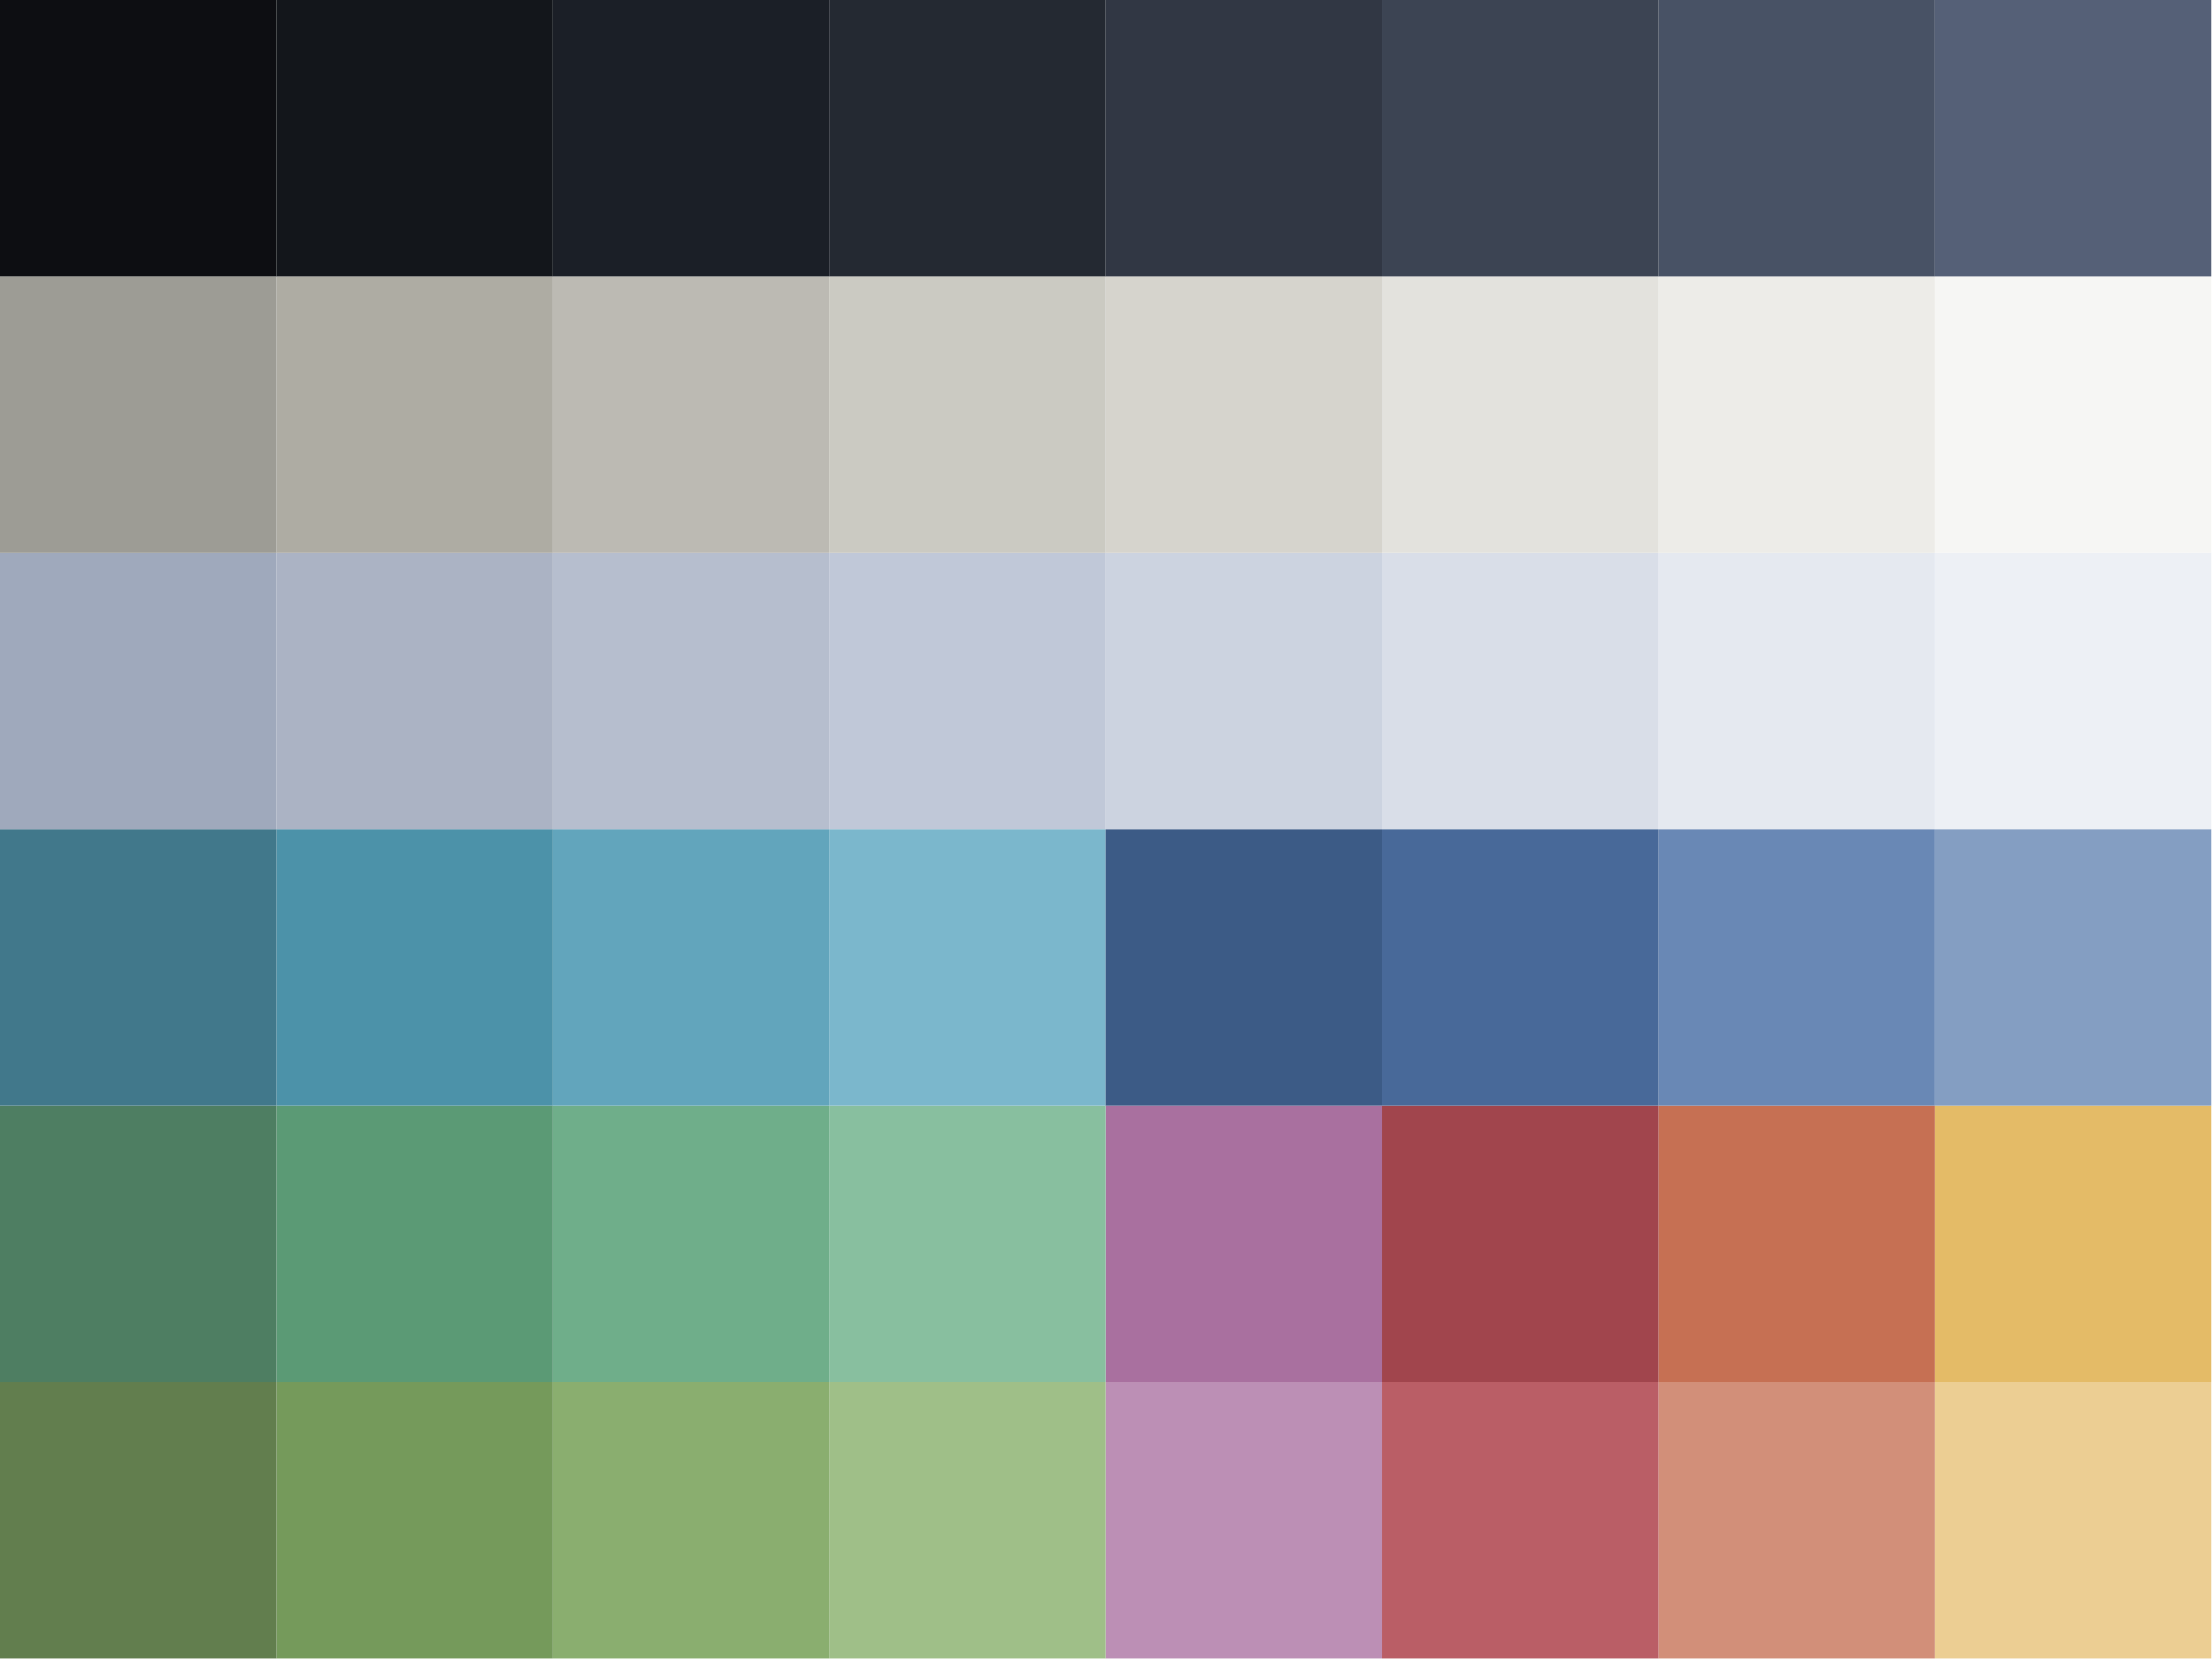
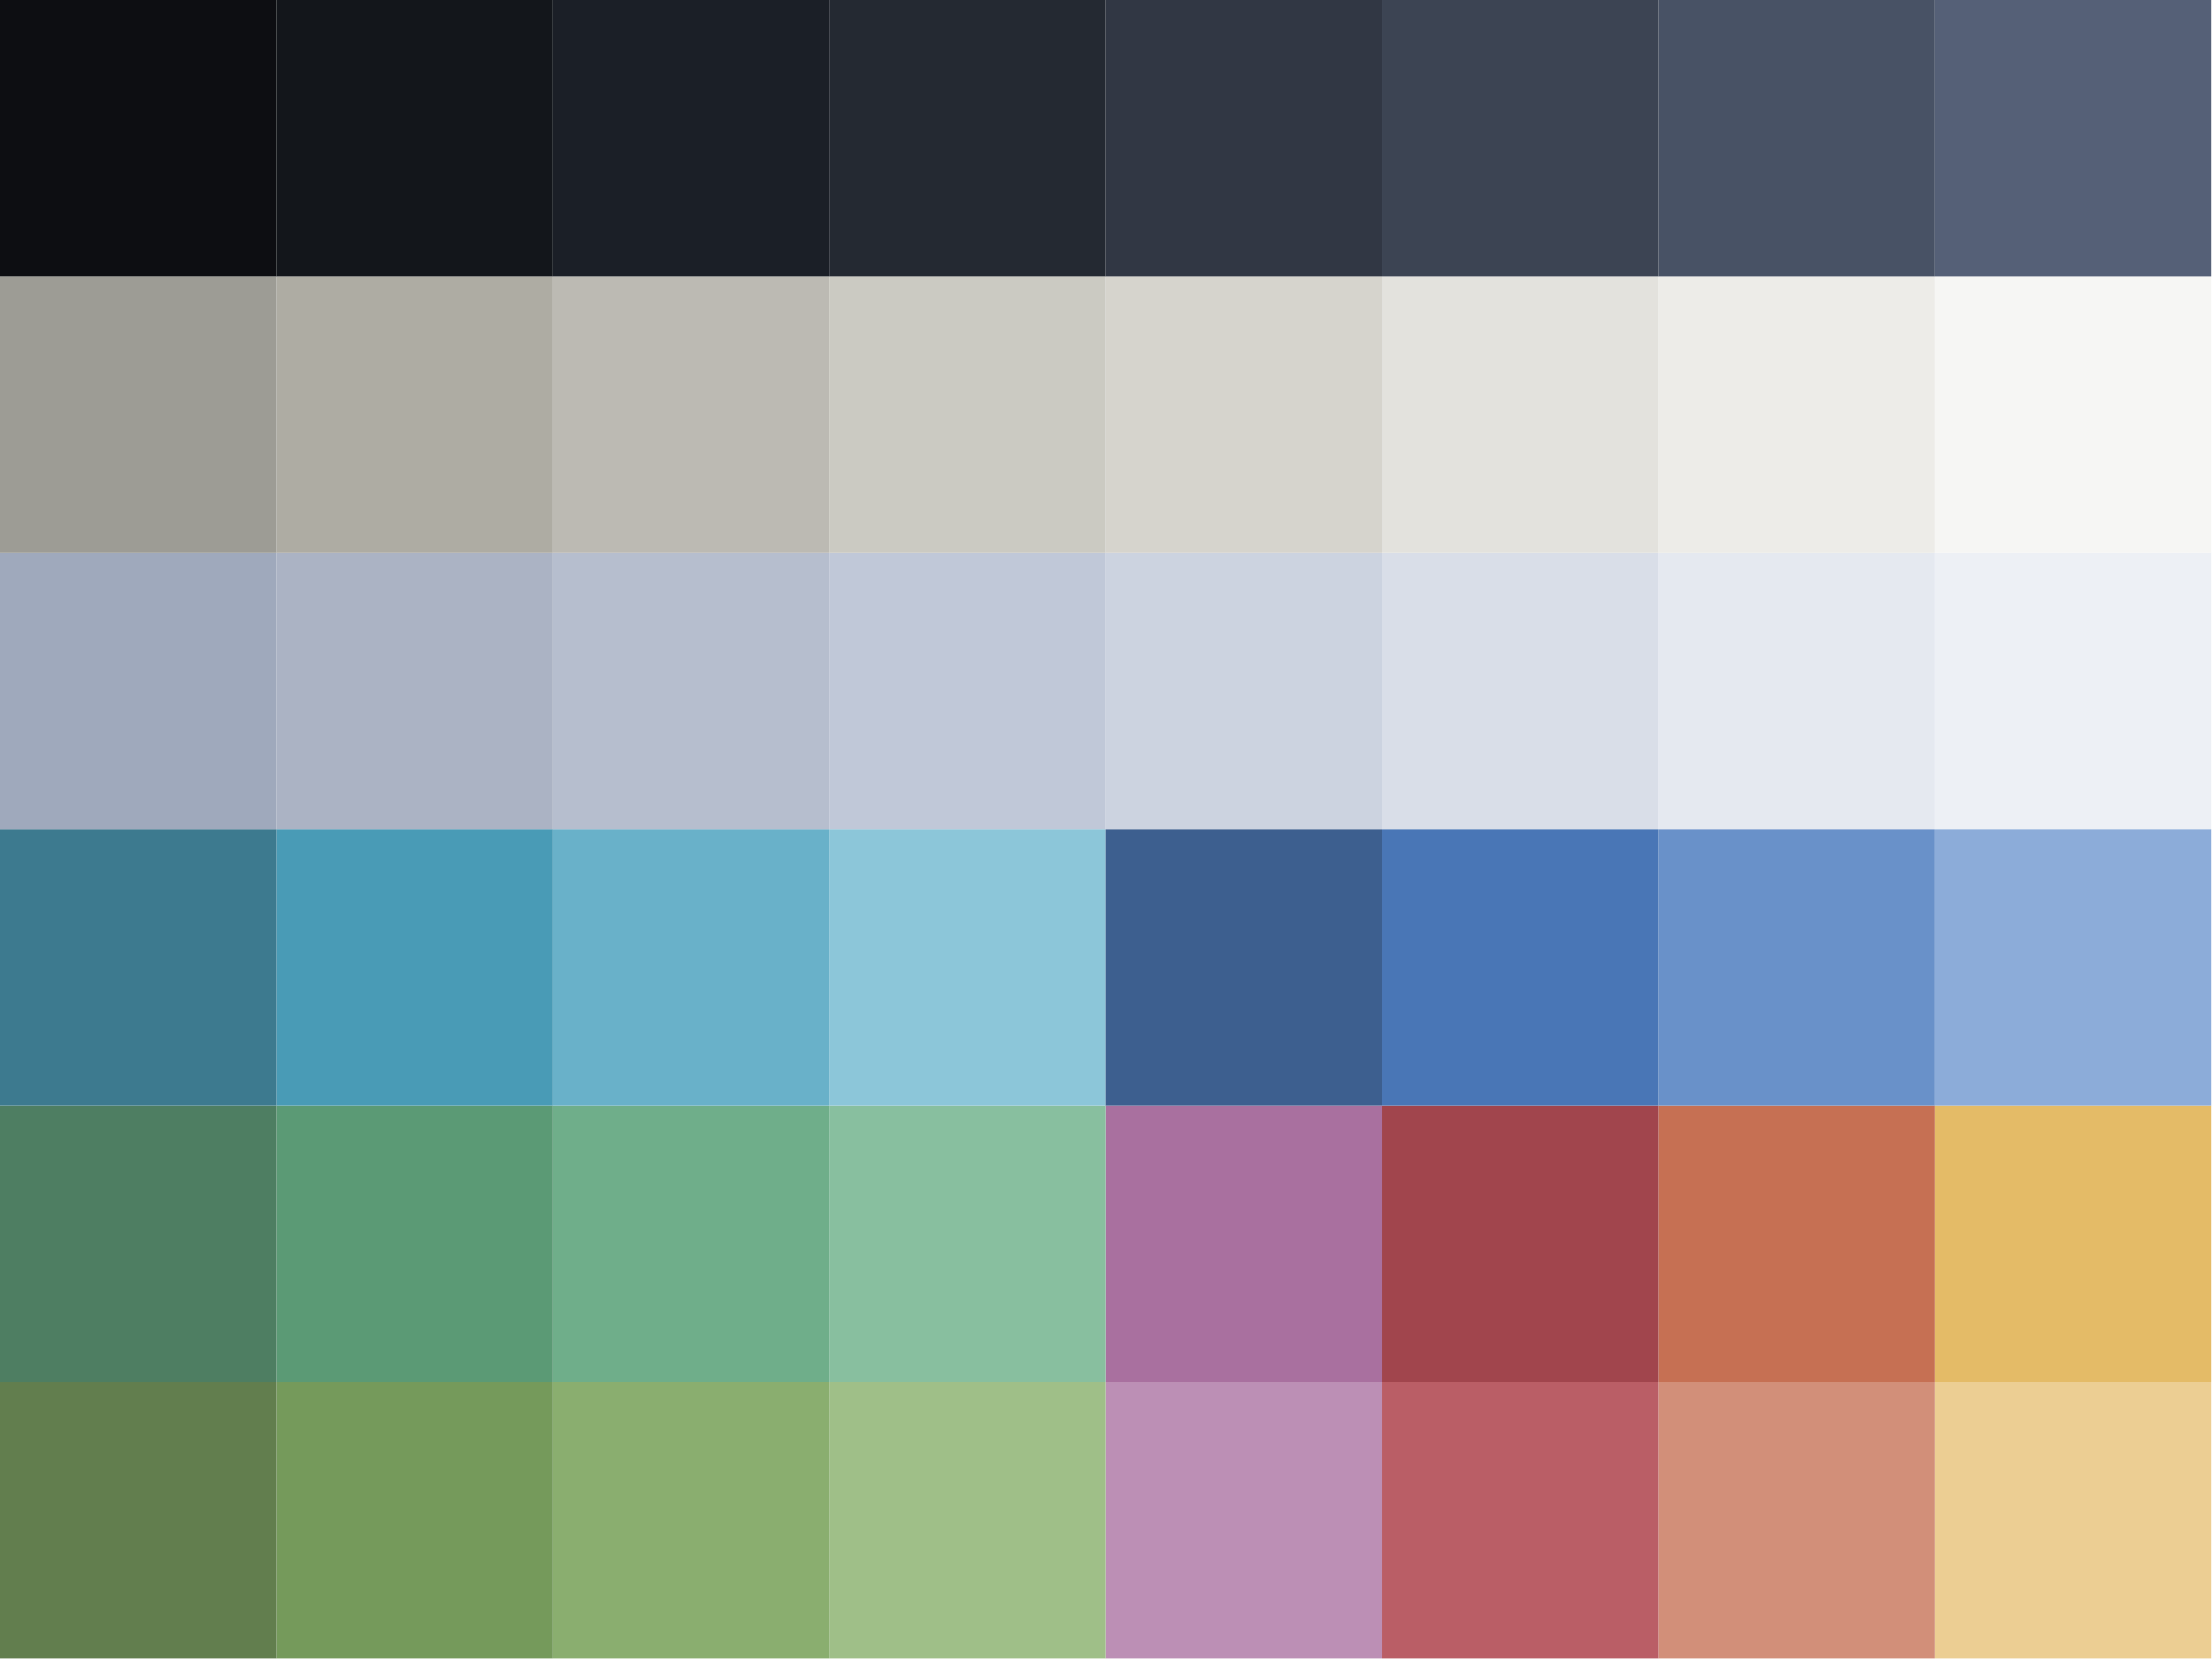
<svg xmlns="http://www.w3.org/2000/svg" width="100%" height="100%" viewBox="0 0 2134 1600" version="1.1" xml:space="preserve" style="fill-rule:evenodd;clip-rule:evenodd;stroke-linejoin:round;stroke-miterlimit:2;">
-   <rect id="Sebec" x="0" y="0" width="2133.33" height="1600" style="fill:none;" />
+   <rect id="Sebec-v3" x="0" y="0" width="2133.33" height="1600" style="fill:none;" />
  <clipPath id="_clip1">
    <rect x="0" y="0" width="2133.33" height="1600" />
  </clipPath>
  <g clip-path="url(#_clip1)">
    <g id="Solar">
      <rect id="SolarYellow1" x="1866.67" y="1333.33" width="266.667" height="266.667" style="fill:#ecce93;" />
      <rect id="SolarYellow0" x="1866.67" y="1066.67" width="266.667" height="266.667" style="fill:#e4bb67;" />
      <rect id="SolarOrange1" x="1600" y="1333.33" width="266.667" height="266.667" style="fill:#d28f79;" />
      <rect id="SolarOrange0" x="1600" y="1066.67" width="266.667" height="266.667" style="fill:#c67053;" />
      <rect id="SolarRed1" x="1333.33" y="1333.33" width="266.667" height="266.667" style="fill:#ba5e66;" />
      <rect id="SolarRed0" x="1333.33" y="1066.67" width="266.667" height="266.667" style="fill:#a1454d;" />
      <rect id="SolarPurple1" x="1066.67" y="1333.33" width="266.667" height="266.667" style="fill:#bc8fb5;" />
      <rect id="SolarPurple0" x="1066.67" y="1066.67" width="266.667" height="266.667" style="fill:#a9709f;" />
    </g>
    <g id="Cedar">
      <rect id="Cedar3" x="800" y="1333.33" width="266.667" height="266.667" style="fill:#9fbf88;" />
      <rect id="Cedar2" x="533.333" y="1333.33" width="266.667" height="266.667" style="fill:#8aae6f;" />
      <rect id="Cedar1" x="266.667" y="1333.33" width="266.667" height="266.667" style="fill:#759a5b;" />
      <rect id="Cedar0" x="-0" y="1333.33" width="266.667" height="266.667" style="fill:#627e4e;" />
    </g>
    <g id="Spruce">
      <rect id="Spruce3" x="800" y="1066.67" width="266.667" height="266.667" style="fill:#88bf9f;" />
      <rect id="Spruce2" x="533.333" y="1066.67" width="266.667" height="266.667" style="fill:#6fae8a;" />
      <rect id="Spruce1" x="266.667" y="1066.67" width="266.667" height="266.667" style="fill:#5b9a75;" />
      <rect id="Spruce0" x="-0" y="1066.67" width="266.667" height="266.667" style="fill:#4e7e62;" />
    </g>
    <g id="Cerulean">
-       <rect id="Cerulean3" x="800" y="800" width="266.667" height="266.667" style="fill:#7bb7cc;" />
-       <rect id="Cerulean2" x="533.333" y="800" width="266.667" height="266.667" style="fill:#62a5bc;" />
-       <rect id="Cerulean1" x="266.667" y="800" width="266.667" height="266.667" style="fill:#4c92a9;" />
-       <rect id="Cerulean0" x="0" y="800" width="266.667" height="266.667" style="fill:#41788b;" />
+       <rect id="Cerulean3" x="800" y="800" width="266.667" height="266.667" style="fill:#8cc6d9;" />
+       <rect id="Cerulean2" x="533.333" y="800" width="266.667" height="266.667" style="fill:#69b1c9;" />
+       <rect id="Cerulean1" x="266.667" y="800" width="266.667" height="266.667" style="fill:#499bb6;" />
+       <rect id="Cerulean0" x="0" y="800" width="266.667" height="266.667" style="fill:#3d7a8f;" />
    </g>
    <g id="Sapphire">
-       <path id="Sapphire3" d="M1866.67,800l266.666,-0l0,266.667l-266.666,-0l-0,-266.667Z" style="fill:#849ec2;" />
-       <path id="Sapphire2" d="M1600,800l266.667,-0l-0,266.667l-266.667,-0l-0,-266.667Z" style="fill:#6988b5;" />
-       <path id="Sapphire1" d="M1333.33,800l266.667,-0l-0,266.667l-266.667,-0l0,-266.667Z" style="fill:#486999;" />
-       <path id="Sapphire0" d="M1066.67,800l266.666,-0l0,266.667l-266.666,-0l-0,-266.667Z" style="fill:#3c5b86;" />
+       <path id="Sapphire3" d="M1866.67,800l266.666,-0l0,266.667l-266.666,-0l-0,-266.667Z" style="fill:#8cacd9;" />
+       <path id="Sapphire2" d="M1600,800l266.667,-0l-0,266.667l-266.667,-0l-0,-266.667Z" style="fill:#6991c9;" />
+       <path id="Sapphire1" d="M1333.33,800l266.667,-0l-0,266.667l-266.667,-0l0,-266.667Z" style="fill:#4976b6;" />
+       <path id="Sapphire0" d="M1066.67,800l266.666,-0l0,266.667l-266.666,-0l-0,-266.667Z" style="fill:#3d5f8f;" />
    </g>
    <g id="Shine">
      <path id="Shine7" d="M1866.67,533.333l266.666,0l0,266.667l-266.666,-0l-0,-266.667Z" style="fill:#edf0f5;" />
      <path id="Shine6" d="M1600,533.333l266.667,0l-0,266.667l-266.667,-0l-0,-266.667Z" style="fill:#e5e9f0;" />
      <path id="Shine5" d="M1333.33,533.333l266.667,0l-0,266.667l-266.667,-0l0,-266.667Z" style="fill:#d9dee8;" />
      <path id="Shine4" d="M1066.67,533.333l266.666,0l0,266.667l-266.666,-0l-0,-266.667Z" style="fill:#ccd3e0;" />
      <path id="Shine3" d="M800,533.333l266.667,0l-0,266.667l-266.667,-0l-0,-266.667Z" style="fill:#c0c8d8;" />
      <path id="Shine2" d="M533.333,533.333l266.667,0l-0,266.667l-266.667,-0l0,-266.667Z" style="fill:#b6bece;" />
      <path id="Shine1" d="M266.667,533.333l266.666,0l0,266.667l-266.666,-0l-0,-266.667Z" style="fill:#abb3c4;" />
      <path id="Shine0" d="M0,533.333l266.667,0l-0,266.667l-266.667,-0l0,-266.667Z" style="fill:#9fa9bc;" />
    </g>
    <g id="Sunrise">
      <path id="Sunrise7" d="M1866.67,266.667l266.666,-0l0,266.666l-266.666,0l-0,-266.666Z" style="fill:#f6f6f4;" />
      <path id="Sunrise6" d="M1600,266.667l266.667,-0l-0,266.666l-266.667,0l-0,-266.666Z" style="fill:#edece8;" />
      <path id="Sunrise5" d="M1333.33,266.667l266.667,-0l-0,266.666l-266.667,0l0,-266.666Z" style="fill:#e3e2dd;" />
      <path id="Sunrise4" d="M1066.67,266.667l266.666,-0l0,266.666l-266.666,0l-0,-266.666Z" style="fill:#d6d4cd;" />
      <path id="Sunrise3" d="M800,266.667l266.667,-0l-0,266.666l-266.667,0l-0,-266.666Z" style="fill:#cbcac2;" />
      <path id="Sunrise2" d="M533.333,266.667l266.667,-0l-0,266.666l-266.667,0l0,-266.666Z" style="fill:#bcbab3;" />
      <path id="Sunrise1" d="M266.667,266.667l266.666,-0l0,266.666l-266.666,0l-0,-266.666Z" style="fill:#aeaca3;" />
      <path id="Sunrise0" d="M0,266.667l266.667,-0l-0,266.666l-266.667,0l0,-266.666Z" style="fill:#9d9c95;" />
    </g>
    <g id="Twilight">
      <path id="Twilight7" d="M1600,0l266.667,0l-0,266.667l-266.667,-0l0,-266.667Z" style="fill:#485265;" />
      <path id="Twilight6" d="M1866.67,0l266.666,0l0,266.667l-266.666,-0l-0,-266.667Z" style="fill:#556077;" />
      <path id="Twilight5" d="M1333.33,-0l266.667,-0l0,266.667l-266.667,-0l0,-266.667Z" style="fill:#3c4453;" />
      <path id="Twilight4" d="M1066.67,0l266.666,0l0,266.667l-266.666,-0l-0,-266.667Z" style="fill:#313744;" />
      <path id="Twilight3" d="M800,0l266.667,0l-0,266.667l-266.667,-0l0,-266.667Z" style="fill:#242932;" />
      <rect id="Twilight2" x="533.333" y="0" width="266.667" height="266.667" style="fill:#1b1f27;" />
      <rect id="Twilight1" x="266.667" y="0" width="266.667" height="266.667" style="fill:#13161b;" />
      <rect id="Twilight0" x="0" y="0" width="266.667" height="266.667" style="fill:#0d0e12;" />
    </g>
  </g>
  <g id="Solar1" />
  <g id="Solar2" />
+   <g id="Tree-Sketches" />
</svg>
